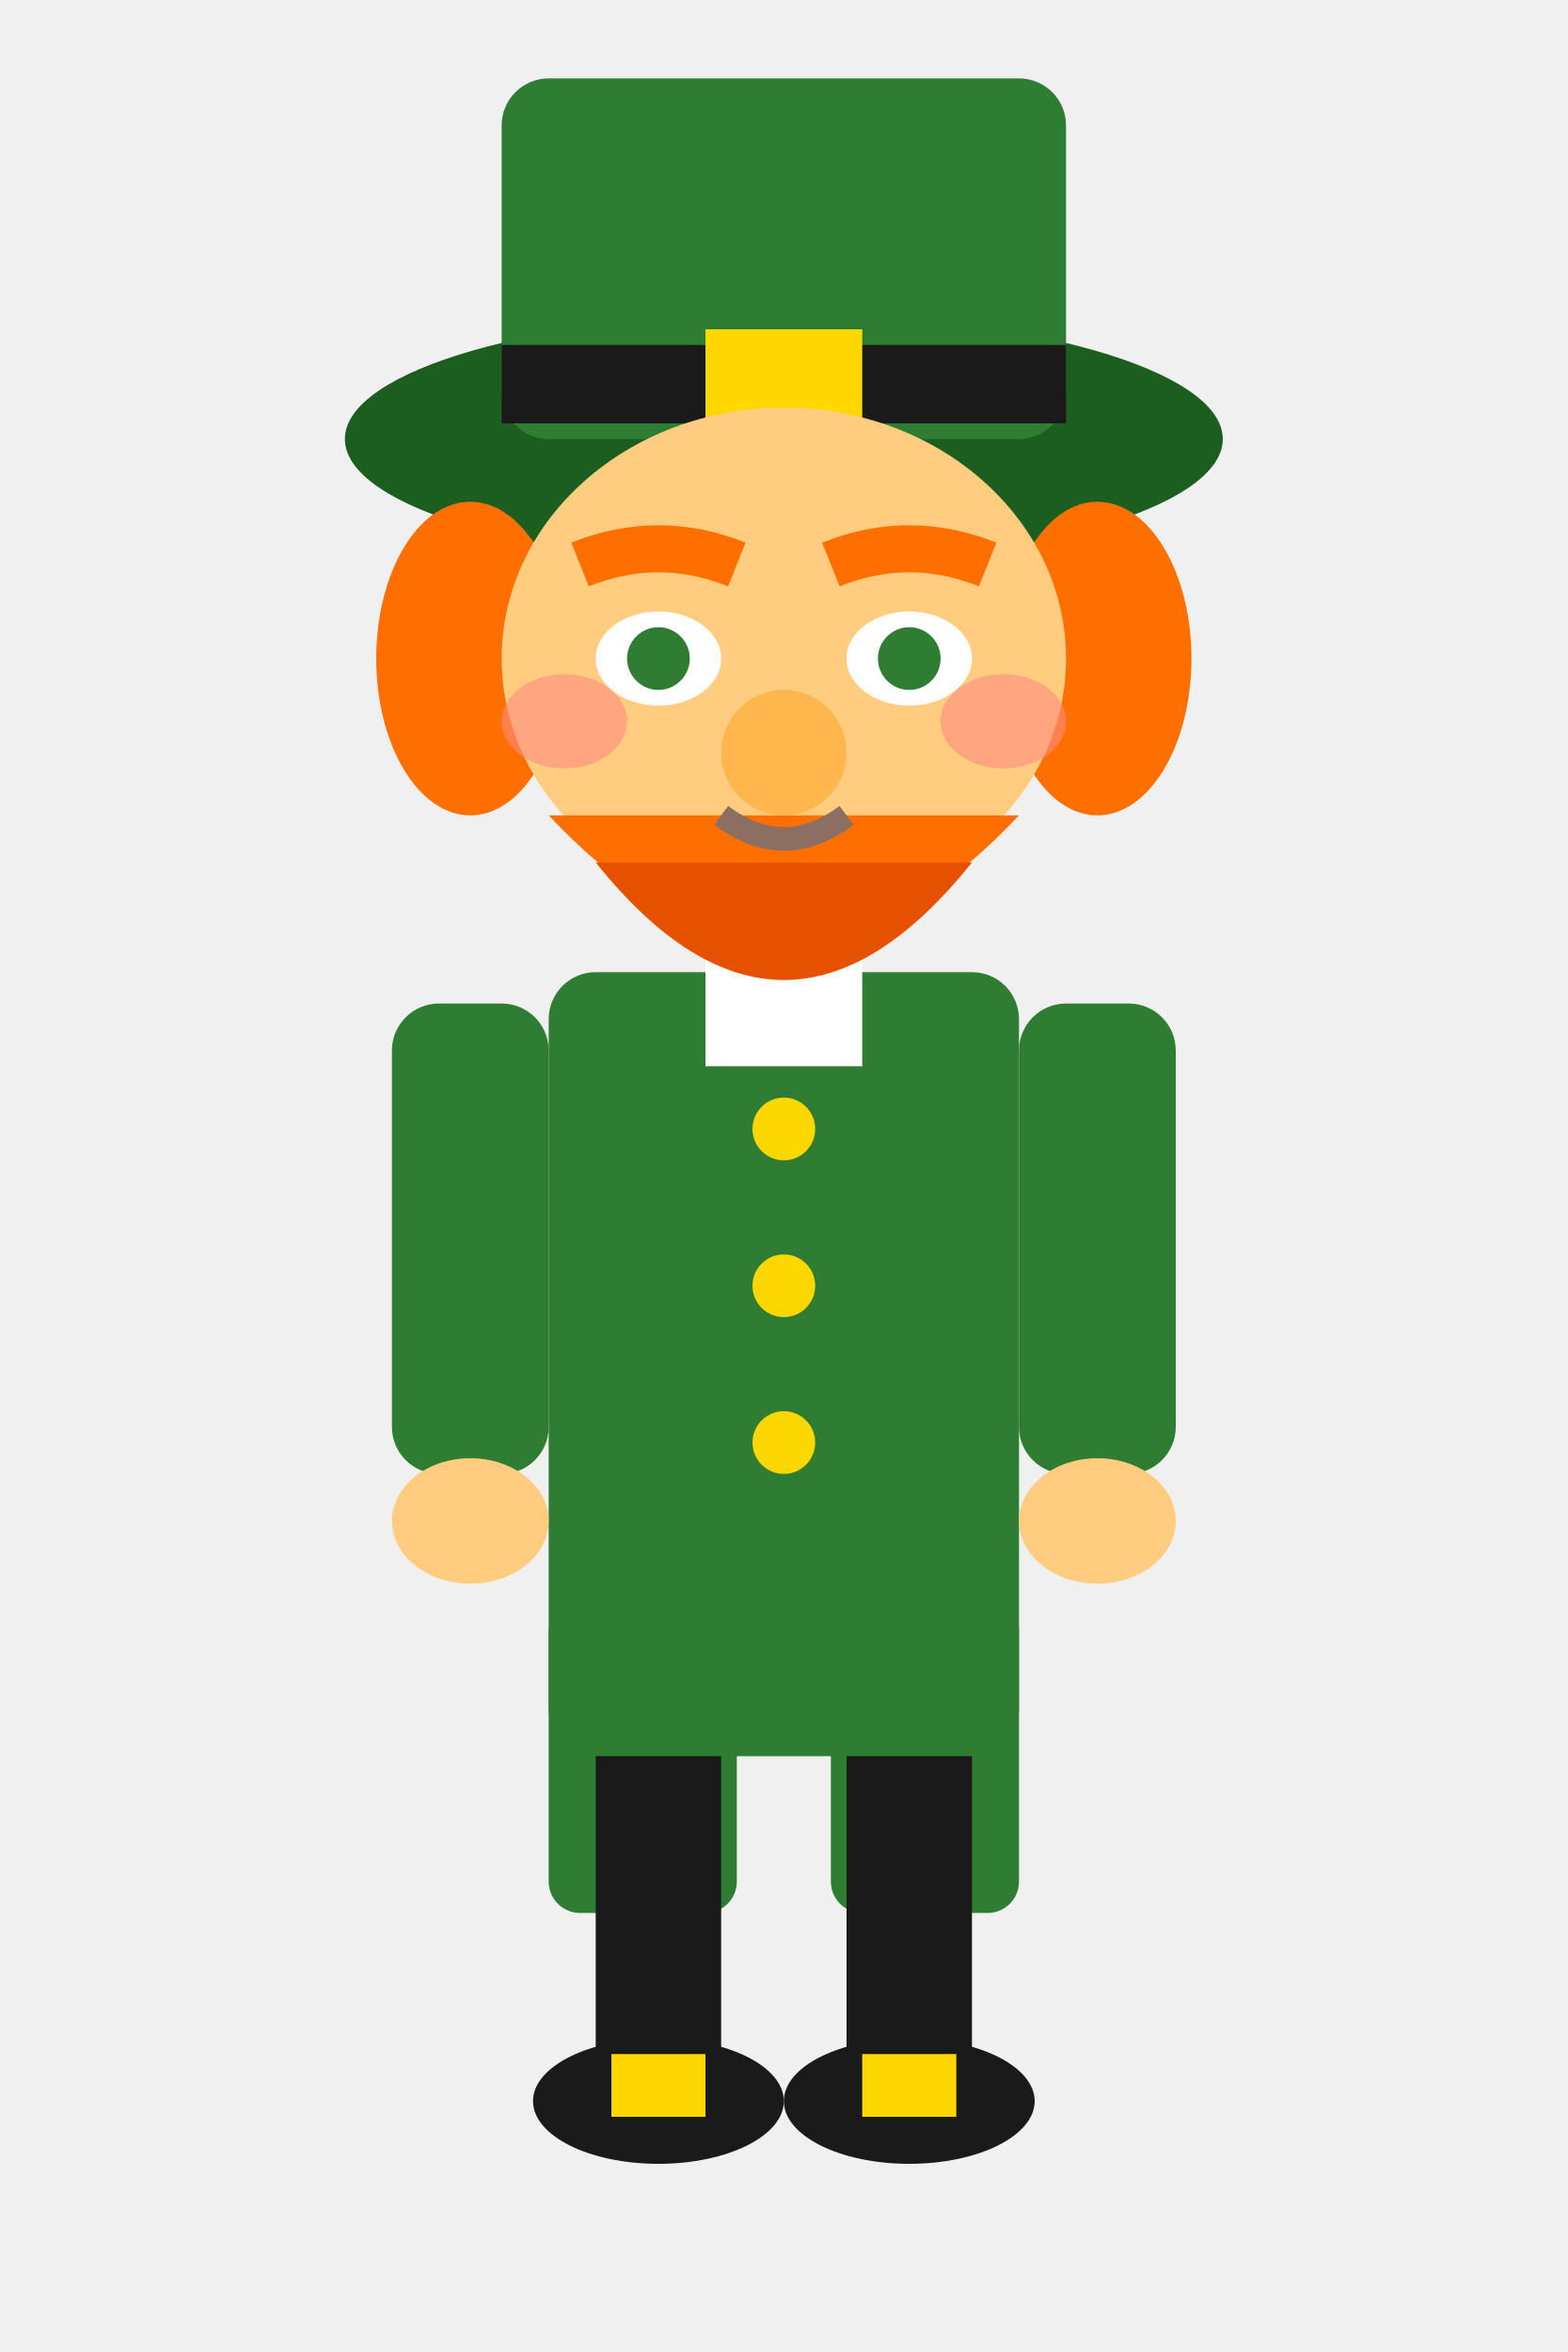
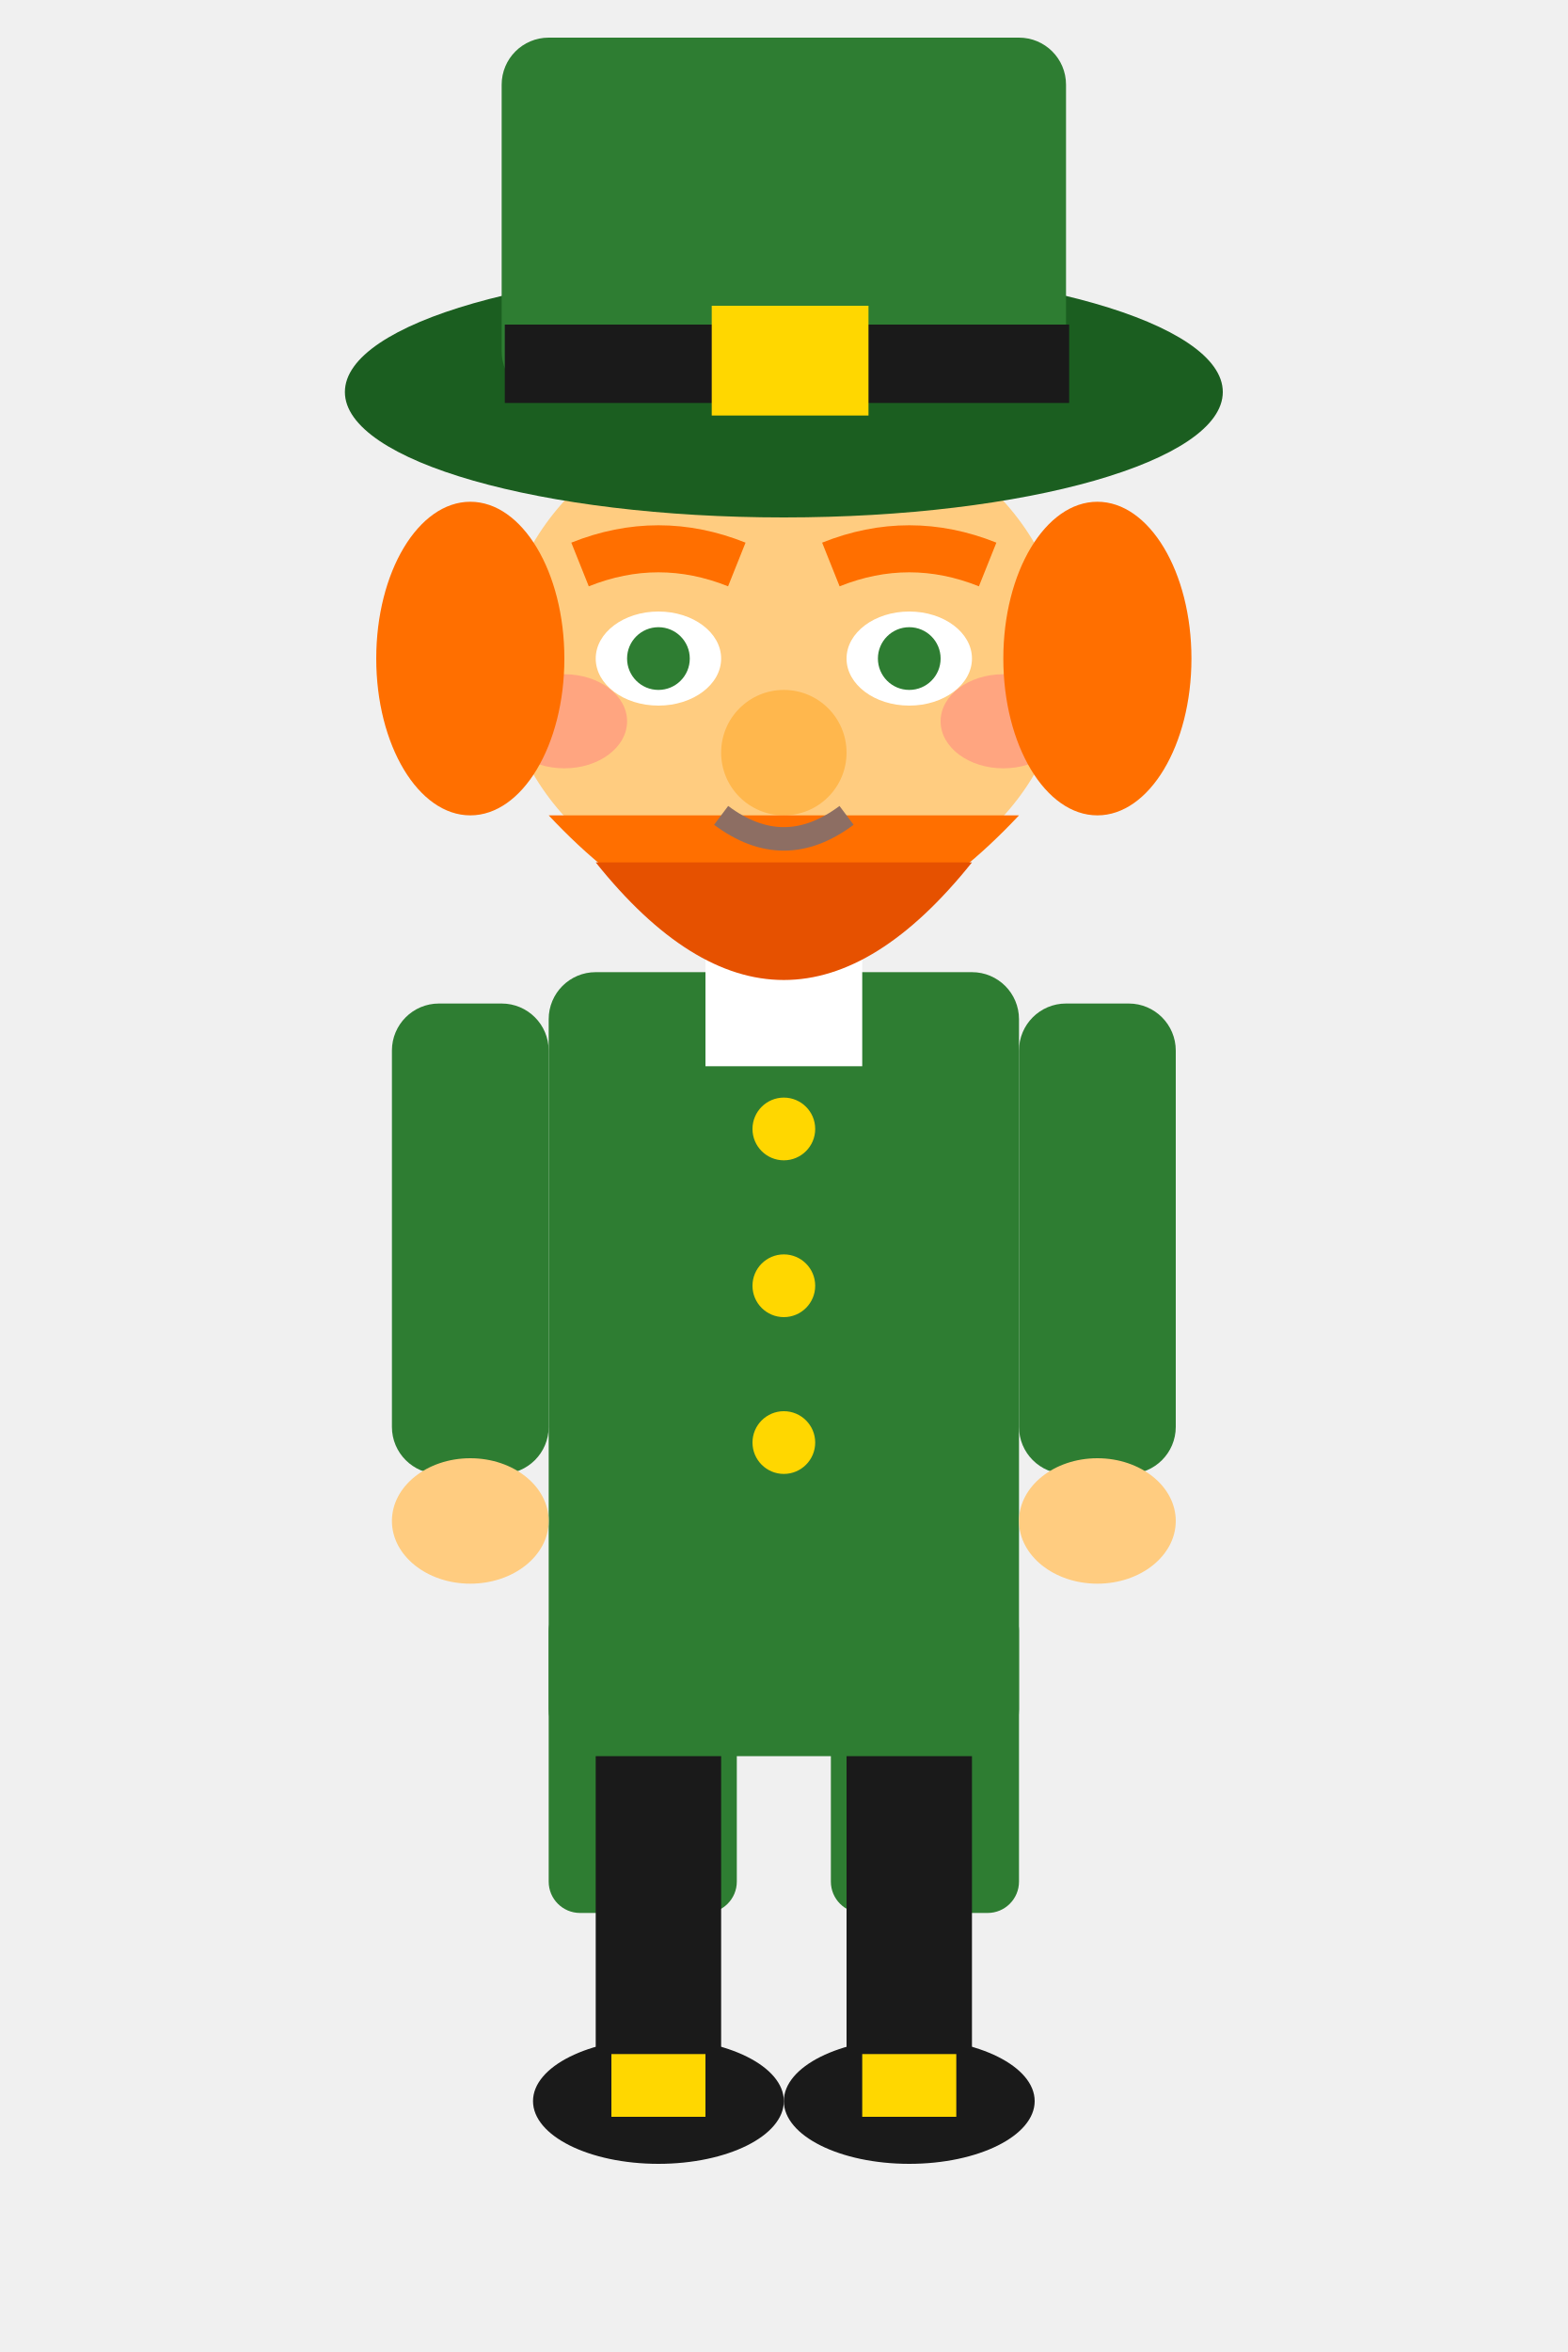
- <svg xmlns="http://www.w3.org/2000/svg" viewBox="0 0 100 150" width="100" height="150">
+ <svg xmlns="http://www.w3.org/2000/svg" viewBox="0 0 100 150" width="100" height="150" style="cursor: default;">
  <g id="body">
-     <rect x="35" y="62" width="30" height="50" rx="3" fill="#2e7d32" />
-     <rect x="35" y="102" width="12" height="20" rx="2" fill="#2e7d32" />
-     <rect x="53" y="102" width="12" height="20" rx="2" fill="#2e7d32" />
-     <circle cx="50" cy="72" r="2" fill="#ffd700" />
-     <circle cx="50" cy="82" r="2" fill="#ffd700" />
-     <circle cx="50" cy="92" r="2" fill="#ffd700" />
-     <rect x="45" y="60" width="10" height="8" fill="#ffffff" />
-     <rect x="25" y="64" width="10" height="30" rx="3" fill="#2e7d32" />
-     <rect x="65" y="64" width="10" height="30" rx="3" fill="#2e7d32" />
-     <ellipse cx="30" cy="97" rx="5" ry="4" fill="#ffcc80" />
-     <ellipse cx="70" cy="97" rx="5" ry="4" fill="#ffcc80" />
-     <rect x="38" y="112" width="8" height="20" fill="#1a1a1a" />
-     <rect x="54" y="112" width="8" height="20" fill="#1a1a1a" />
-     <ellipse cx="42" cy="134" rx="8" ry="4" fill="#1a1a1a" />
-     <ellipse cx="58" cy="134" rx="8" ry="4" fill="#1a1a1a" />
-     <rect x="39" y="131" width="6" height="4" fill="#ffd700" />
-     <rect x="55" y="131" width="6" height="4" fill="#ffd700" />
+     <rect x="35" y="62" width="30" height="50" rx="3" fill="#2e7d32" style="cursor: pointer;" />
+     <rect x="35" y="102" width="12" height="20" rx="2" fill="#2e7d32" style="cursor: pointer;" />
+     <rect x="53" y="102" width="12" height="20" rx="2" fill="#2e7d32" style="cursor: pointer;" />
+     <circle cx="50" cy="72" r="2" fill="#ffd700" style="cursor: pointer;" />
+     <circle cx="50" cy="82" r="2" fill="#ffd700" style="cursor: pointer;" />
+     <circle cx="50" cy="92" r="2" fill="#ffd700" style="cursor: pointer;" />
+     <rect x="45" y="60" width="10" height="8" fill="#ffffff" style="cursor: pointer;" />
+     <rect x="25" y="64" width="10" height="30" rx="3" fill="#2e7d32" style="cursor: pointer;" />
+     <rect x="65" y="64" width="10" height="30" rx="3" fill="#2e7d32" style="cursor: pointer;" />
+     <ellipse cx="30" cy="97" rx="5" ry="4" fill="#ffcc80" style="cursor: pointer;" />
+     <ellipse cx="70" cy="97" rx="5" ry="4" fill="#ffcc80" style="cursor: pointer;" />
+     <rect x="38" y="112" width="8" height="20" fill="#1a1a1a" style="cursor: pointer;" />
+     <rect x="54" y="112" width="8" height="20" fill="#1a1a1a" style="cursor: pointer;" />
+     <ellipse cx="42" cy="134" rx="8" ry="4" fill="#1a1a1a" style="cursor: pointer;" />
+     <ellipse cx="58" cy="134" rx="8" ry="4" fill="#1a1a1a" style="cursor: pointer;" />
+     <rect x="39" y="131" width="6" height="4" fill="#ffd700" style="cursor: pointer;" />
+     <rect x="55" y="131" width="6" height="4" fill="#ffd700" style="cursor: pointer;" />
  </g>
  <g id="head-top">
-     <ellipse cx="50" cy="28" rx="28" ry="8" fill="#1b5e20" />
-     <rect x="32" y="5" width="36" height="23" rx="3" fill="#2e7d32" />
-     <rect x="32" y="22" width="36" height="5" fill="#1a1a1a" />
-     <rect x="45" y="21" width="10" height="7" fill="#ffd700" />
-     <ellipse cx="30" cy="42" rx="6" ry="10" fill="#ff6f00" />
-     <ellipse cx="70" cy="42" rx="6" ry="10" fill="#ff6f00" />
-     <ellipse cx="50" cy="42" rx="18" ry="16" fill="#ffcc80" />
-     <ellipse cx="36" cy="46" rx="4" ry="3" fill="#ff8a80" opacity="0.6" />
-     <ellipse cx="64" cy="46" rx="4" ry="3" fill="#ff8a80" opacity="0.6" />
-     <path id="brow-left" d="M37 36 Q42 34 47 36" stroke="#ff6f00" stroke-width="3" fill="none" />
-     <path id="brow-right" d="M53 36 Q58 34 63 36" stroke="#ff6f00" stroke-width="3" fill="none" />
-     <ellipse id="eye-left-white" cx="42" cy="42" rx="4" ry="3" fill="#ffffff" />
-     <ellipse id="eye-right-white" cx="58" cy="42" rx="4" ry="3" fill="#ffffff" />
-     <circle id="eye-left-pupil" class="pupil" cx="42" cy="42" r="2" fill="#2e7d32" />
-     <circle id="eye-right-pupil" class="pupil" cx="58" cy="42" r="2" fill="#2e7d32" />
-     <circle id="eye-left-highlight" cx="41" cy="41" r="1" fill="#fff" opacity="0" />
-     <circle id="eye-right-highlight" cx="57" cy="41" r="1" fill="#fff" opacity="0" />
-     <ellipse cx="50" cy="48" rx="4" ry="4" fill="#ffb74d" />
+     <ellipse cx="50" cy="42" rx="18" ry="16" fill="#ffcc80" style="cursor: pointer;" class="" />
+     <ellipse cx="50.0" cy="25.0" rx="28" ry="8" fill="#1b5e20" style="cursor: pointer;" class="" />
+     <rect x="32.0" y="2.4" width="36" height="23" rx="3" fill="#2e7d32" style="cursor: pointer;" class="" />
+     <rect x="32.2" y="20.7" width="36" height="5" fill="#1a1a1a" style="cursor: pointer;" class="" />
+     <rect x="45.4" y="19.5" width="10" height="7" fill="#ffd700" style="cursor: pointer;" class="" />
+     <ellipse cx="36" cy="46" rx="4" ry="3" fill="#ff8a80" opacity="0.6" style="cursor: pointer;" />
+     <ellipse cx="64" cy="46" rx="4" ry="3" fill="#ff8a80" opacity="0.6" style="cursor: pointer;" />
+     <path id="brow-left" d="M37 36 Q42 34 47 36" stroke="#ff6f00" stroke-width="3" fill="none" style="cursor: pointer;" />
+     <path id="brow-right" d="M53 36 Q58 34 63 36" stroke="#ff6f00" stroke-width="3" fill="none" style="cursor: pointer;" />
+     <ellipse id="eye-left-white" cx="42" cy="42" rx="4" ry="3" fill="#ffffff" style="cursor: pointer;" />
+     <ellipse id="eye-right-white" cx="58" cy="42" rx="4" ry="3" fill="#ffffff" style="cursor: pointer;" />
+     <circle id="eye-left-pupil" class="pupil" cx="42" cy="42" r="2" fill="#2e7d32" style="cursor: pointer;" />
+     <circle id="eye-right-pupil" class="pupil" cx="58" cy="42" r="2" fill="#2e7d32" style="cursor: pointer;" />
+     <circle id="eye-left-highlight" cx="41" cy="41" r="1" fill="#fff" opacity="0" style="cursor: pointer;" />
+     <circle id="eye-right-highlight" cx="57" cy="41" r="1" fill="#fff" opacity="0" style="cursor: pointer;" />
+     <ellipse cx="50" cy="48" rx="4" ry="4" fill="#ffb74d" style="cursor: pointer;" />
+     <ellipse cx="70" cy="42" rx="6" ry="10" fill="#ff6f00" style="cursor: pointer;" class="" />
+     <ellipse cx="30" cy="42" rx="6" ry="10" fill="#ff6f00" style="cursor: pointer;" class="" />
  </g>
  <g id="head-bottom">
-     <path d="M35 52 Q50 68 65 52" fill="#ff6f00" />
-     <path d="M38 55 Q50 70 62 55" fill="#e65100" />
-     <path id="mouth-closed" d="M46 52 Q50 55 54 52" stroke="#8d6e63" stroke-width="1.5" fill="none" />
-     <ellipse id="mouth-open" cx="50" cy="53" rx="4" ry="3" fill="#5d4037" opacity="0" />
+     <path d="M35 52 Q50 68 65 52" fill="#ff6f00" style="cursor: pointer;" />
+     <path d="M38 55 Q50 70 62 55" fill="#e65100" style="cursor: pointer;" />
+     <path id="mouth-closed" d="M46 52 Q50 55 54 52" stroke="#8d6e63" stroke-width="1.5" fill="none" style="cursor: pointer;" />
+     <ellipse id="mouth-open" cx="50" cy="53" rx="4" ry="3" fill="#5d4037" opacity="0" style="cursor: pointer;" />
  </g>
</svg>
